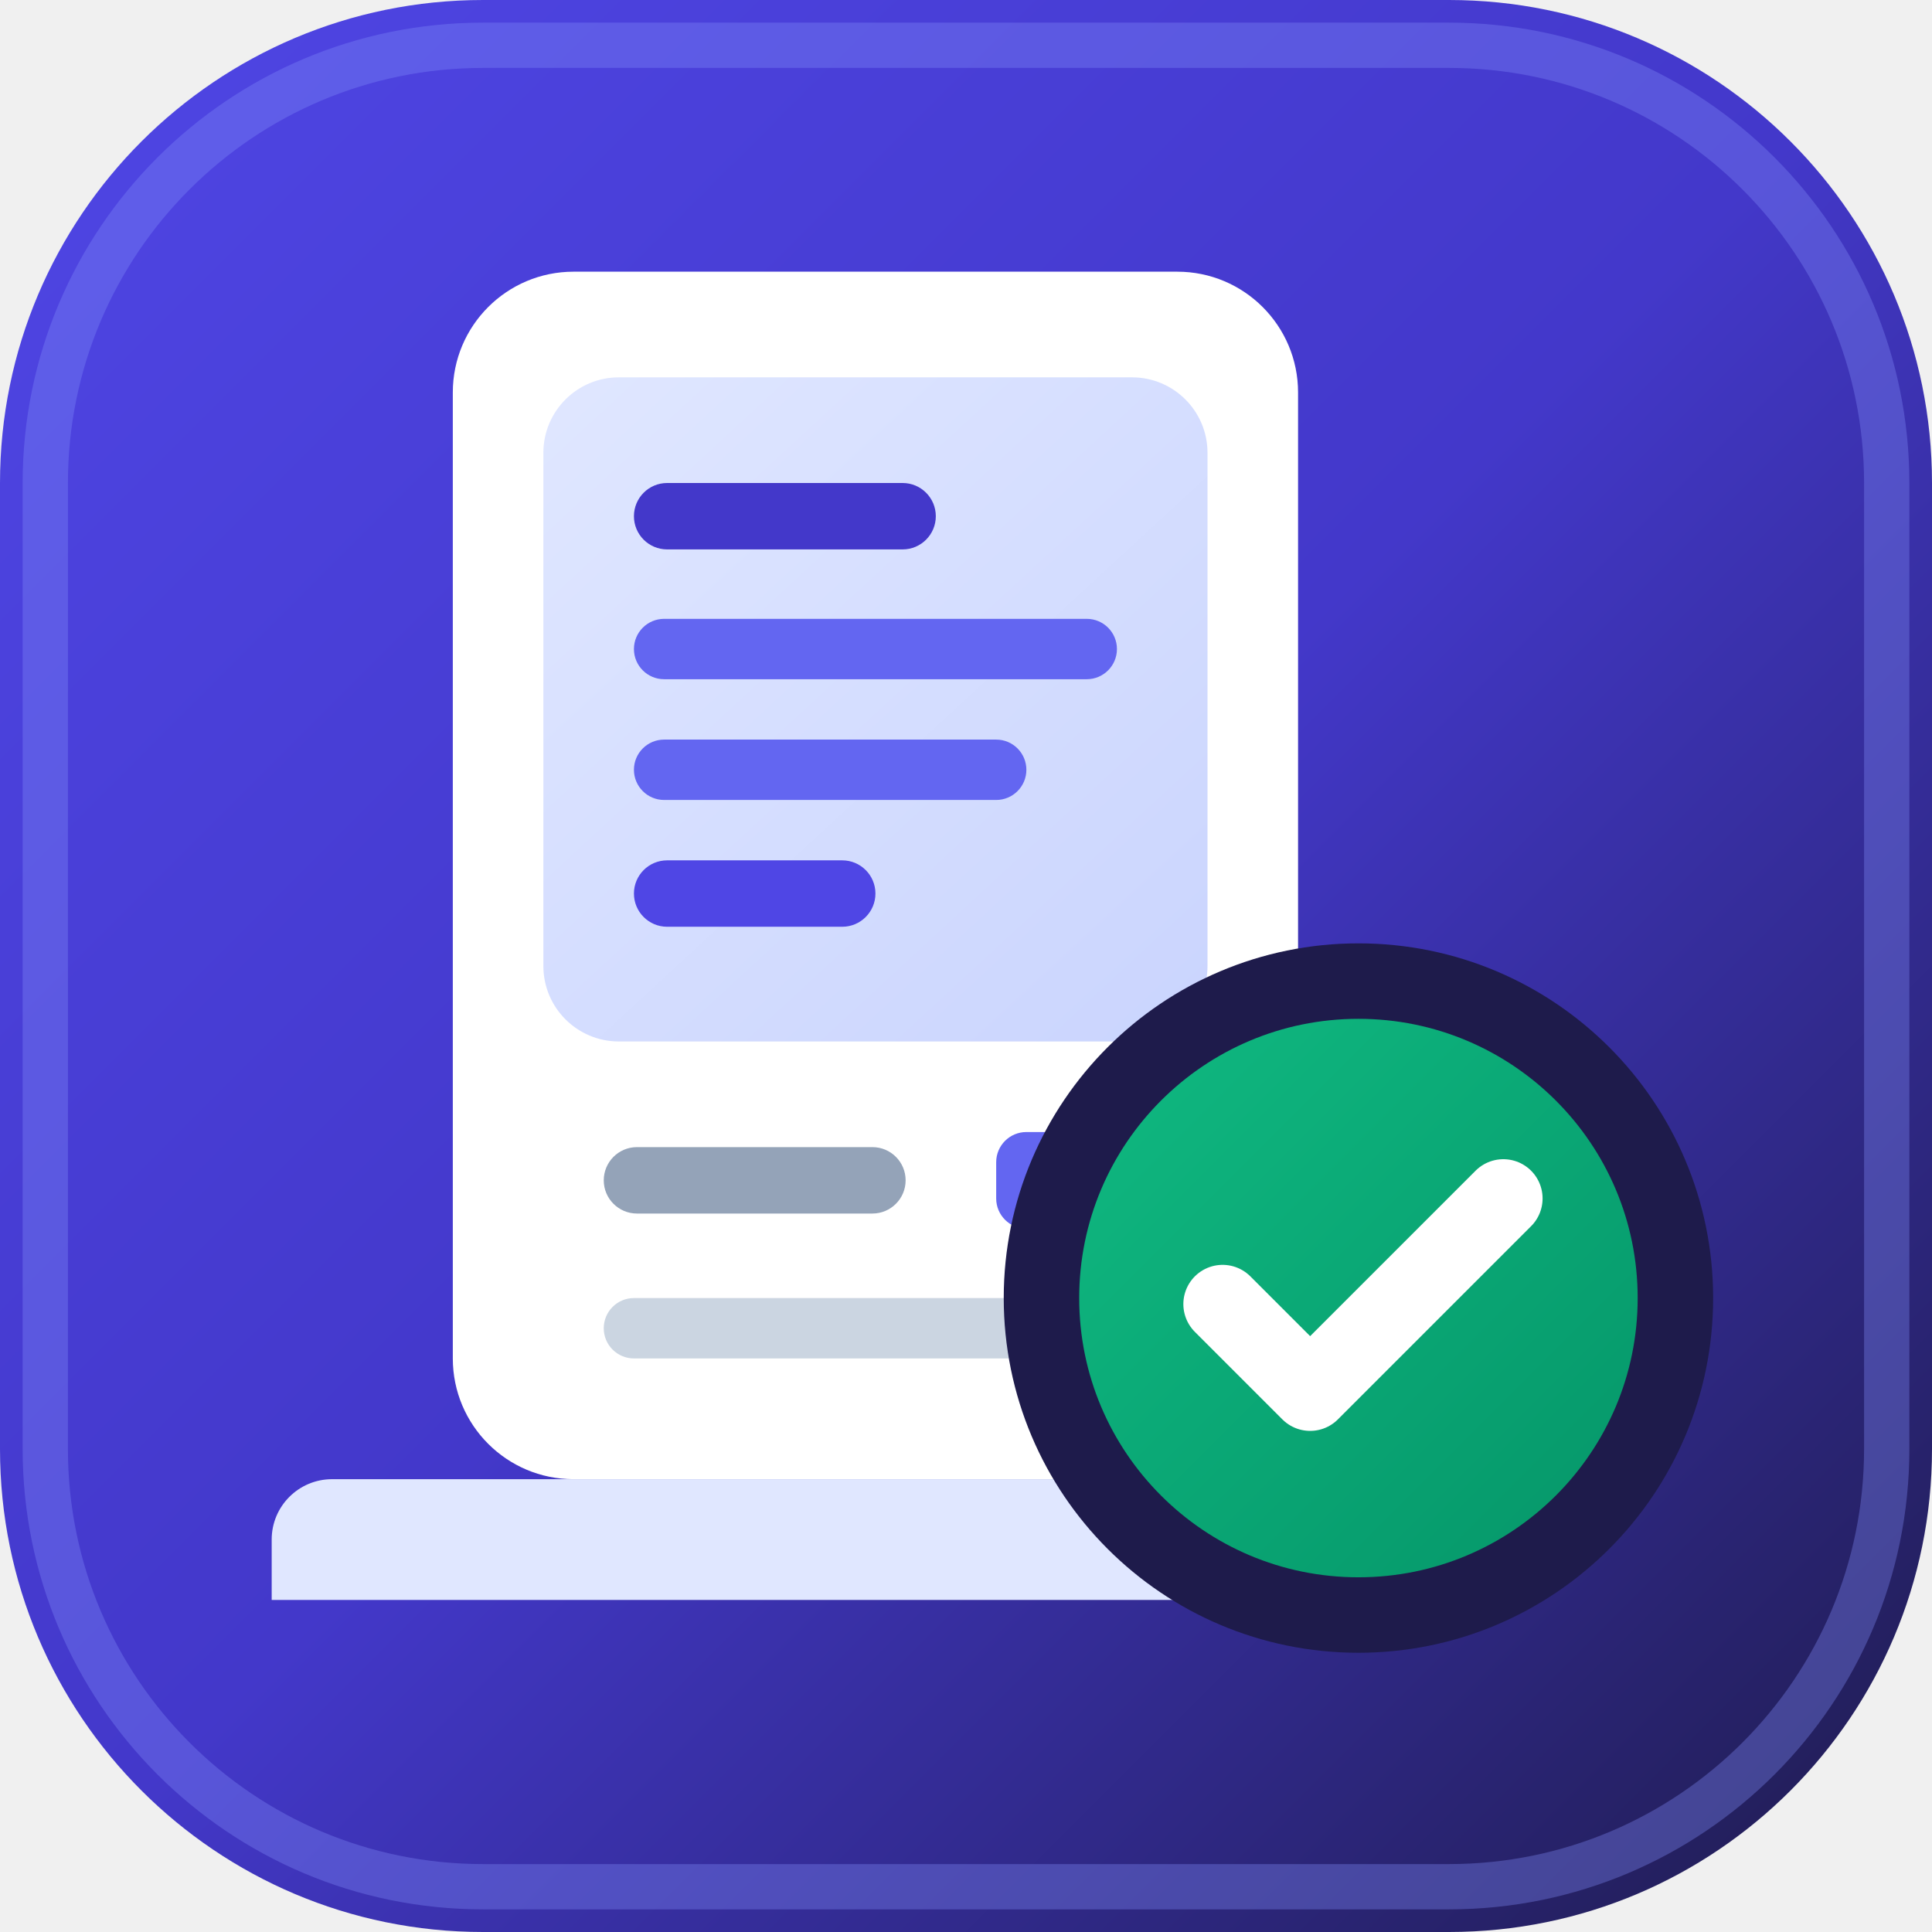
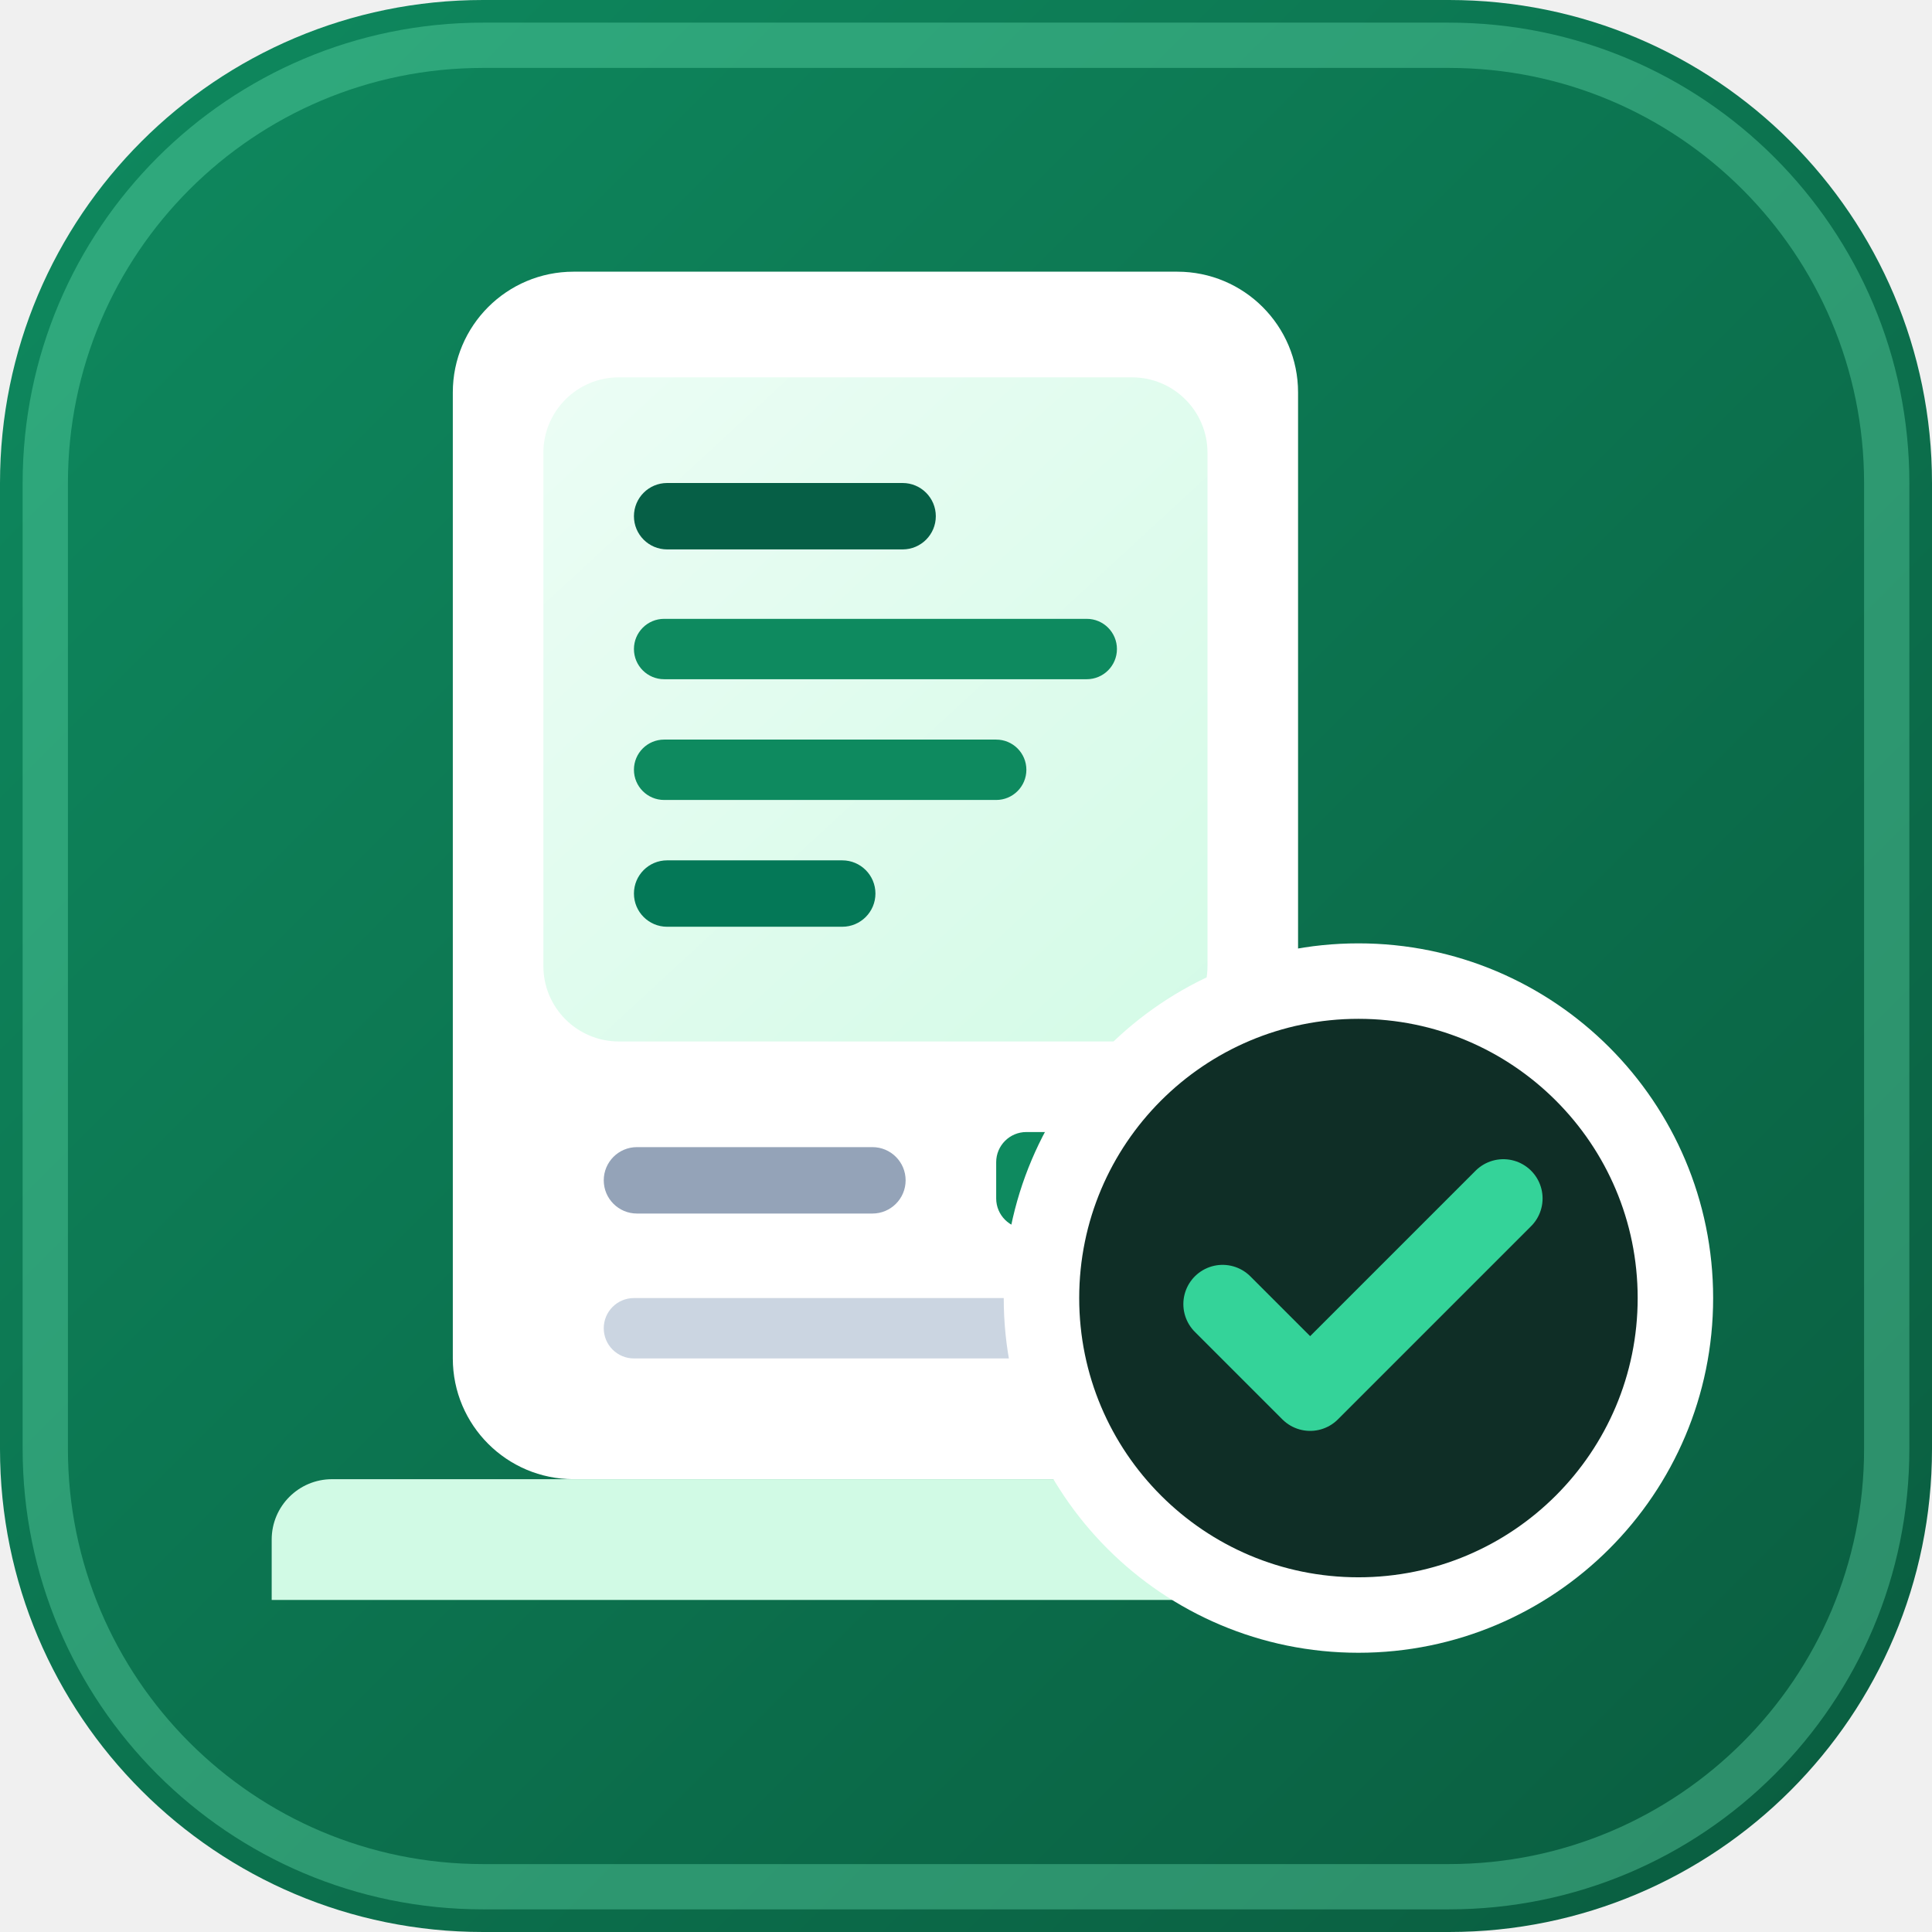
<svg xmlns="http://www.w3.org/2000/svg" viewBox="0 0 64 64" fill="none">
  <defs>
    <linearGradient id="bgGrad" x1="0" y1="0" x2="64" y2="64" gradientUnits="userSpaceOnUse">
-       <stop offset="0%" stop-color="#4F46E5" />
-       <stop offset="50%" stop-color="#4338CA" />
-       <stop offset="100%" stop-color="#1E1B4B" />
+       <stop offset="0%" stop-color="#0E8A5F" />
+       <stop offset="100%" stop-color="#0A5C3F" />
    </linearGradient>
    <linearGradient id="screenGrad" x1="18" y1="12" x2="42" y2="38" gradientUnits="userSpaceOnUse">
-       <stop offset="0%" stop-color="#E0E7FF" />
-       <stop offset="100%" stop-color="#C7D2FE" />
-     </linearGradient>
-     <linearGradient id="accentGrad" x1="36" y1="34" x2="54" y2="52" gradientUnits="userSpaceOnUse">
-       <stop offset="0%" stop-color="#10B981" />
-       <stop offset="100%" stop-color="#059669" />
+       <stop offset="0%" stop-color="#ECFDF5" />
+       <stop offset="100%" stop-color="#D1FAE5" />
    </linearGradient>
  </defs>
  <rect width="64" height="64" rx="16" fill="url(#bgGrad)" />
-   <rect x="1.5" y="1.5" width="61" height="61" rx="14.5" stroke="#818CF8" stroke-opacity="0.35" stroke-width="1.5" />
+   <rect x="1.5" y="1.5" width="61" height="61" rx="14.5" stroke="#6EE7B7" stroke-opacity="0.35" stroke-width="1.5" />
  <rect x="15" y="9" width="28" height="40" rx="4" fill="#FFFFFF" />
  <rect x="18" y="12.5" width="22" height="22" rx="2.5" fill="url(#screenGrad)" />
-   <rect x="21" y="16" width="10" height="2.2" rx="1.1" fill="#4338CA" />
-   <rect x="21" y="20.5" width="16" height="2" rx="1" fill="#6366F1" />
-   <rect x="21" y="24.5" width="13" height="2" rx="1" fill="#6366F1" />
-   <rect x="21" y="28.5" width="8" height="2.2" rx="1.1" fill="#4F46E5" />
+   <rect x="21" y="16" width="10" height="2.2" rx="1.1" fill="#065F46" />
+   <rect x="21" y="20.5" width="16" height="2" rx="1" fill="#0E8A5F" />
+   <rect x="21" y="24.5" width="13" height="2" rx="1" fill="#0E8A5F" />
+   <rect x="21" y="28.5" width="8" height="2.2" rx="1.1" fill="#047857" />
  <rect x="20" y="38" width="10" height="2.2" rx="1.1" fill="#94A3B8" />
-   <rect x="33" y="37.5" width="4" height="3.2" rx="1" fill="#6366F1" />
+   <rect x="33" y="37.5" width="4" height="3.2" rx="1" fill="#0E8A5F" />
  <rect x="20" y="43" width="18" height="2" rx="1" fill="#CBD5E1" />
-   <path d="M11 49H47C48.105 49 49 49.895 49 51V53H9V51C9 49.895 9.895 49 11 49Z" fill="#E0E7FF" />
-   <circle cx="45" cy="43" r="10.5" fill="url(#accentGrad)" stroke="#1E1B4B" stroke-width="2.5" />
-   <path d="M40.5 43.2L43.4 46.1L49.8 39.7" stroke="#FFFFFF" stroke-width="2.6" stroke-linecap="round" stroke-linejoin="round" />
+   <path d="M11 49H47C48.105 49 49 49.895 49 51V53H9V51C9 49.895 9.895 49 11 49Z" fill="#D1FAE5" />
+   <circle cx="45" cy="43" r="10.5" fill="#0F2E26" stroke="#FFFFFF" stroke-width="2.5" />
+   <path d="M40.5 43.2L43.4 46.1L49.8 39.7" stroke="#34D399" stroke-width="2.6" stroke-linecap="round" stroke-linejoin="round" />
</svg>
